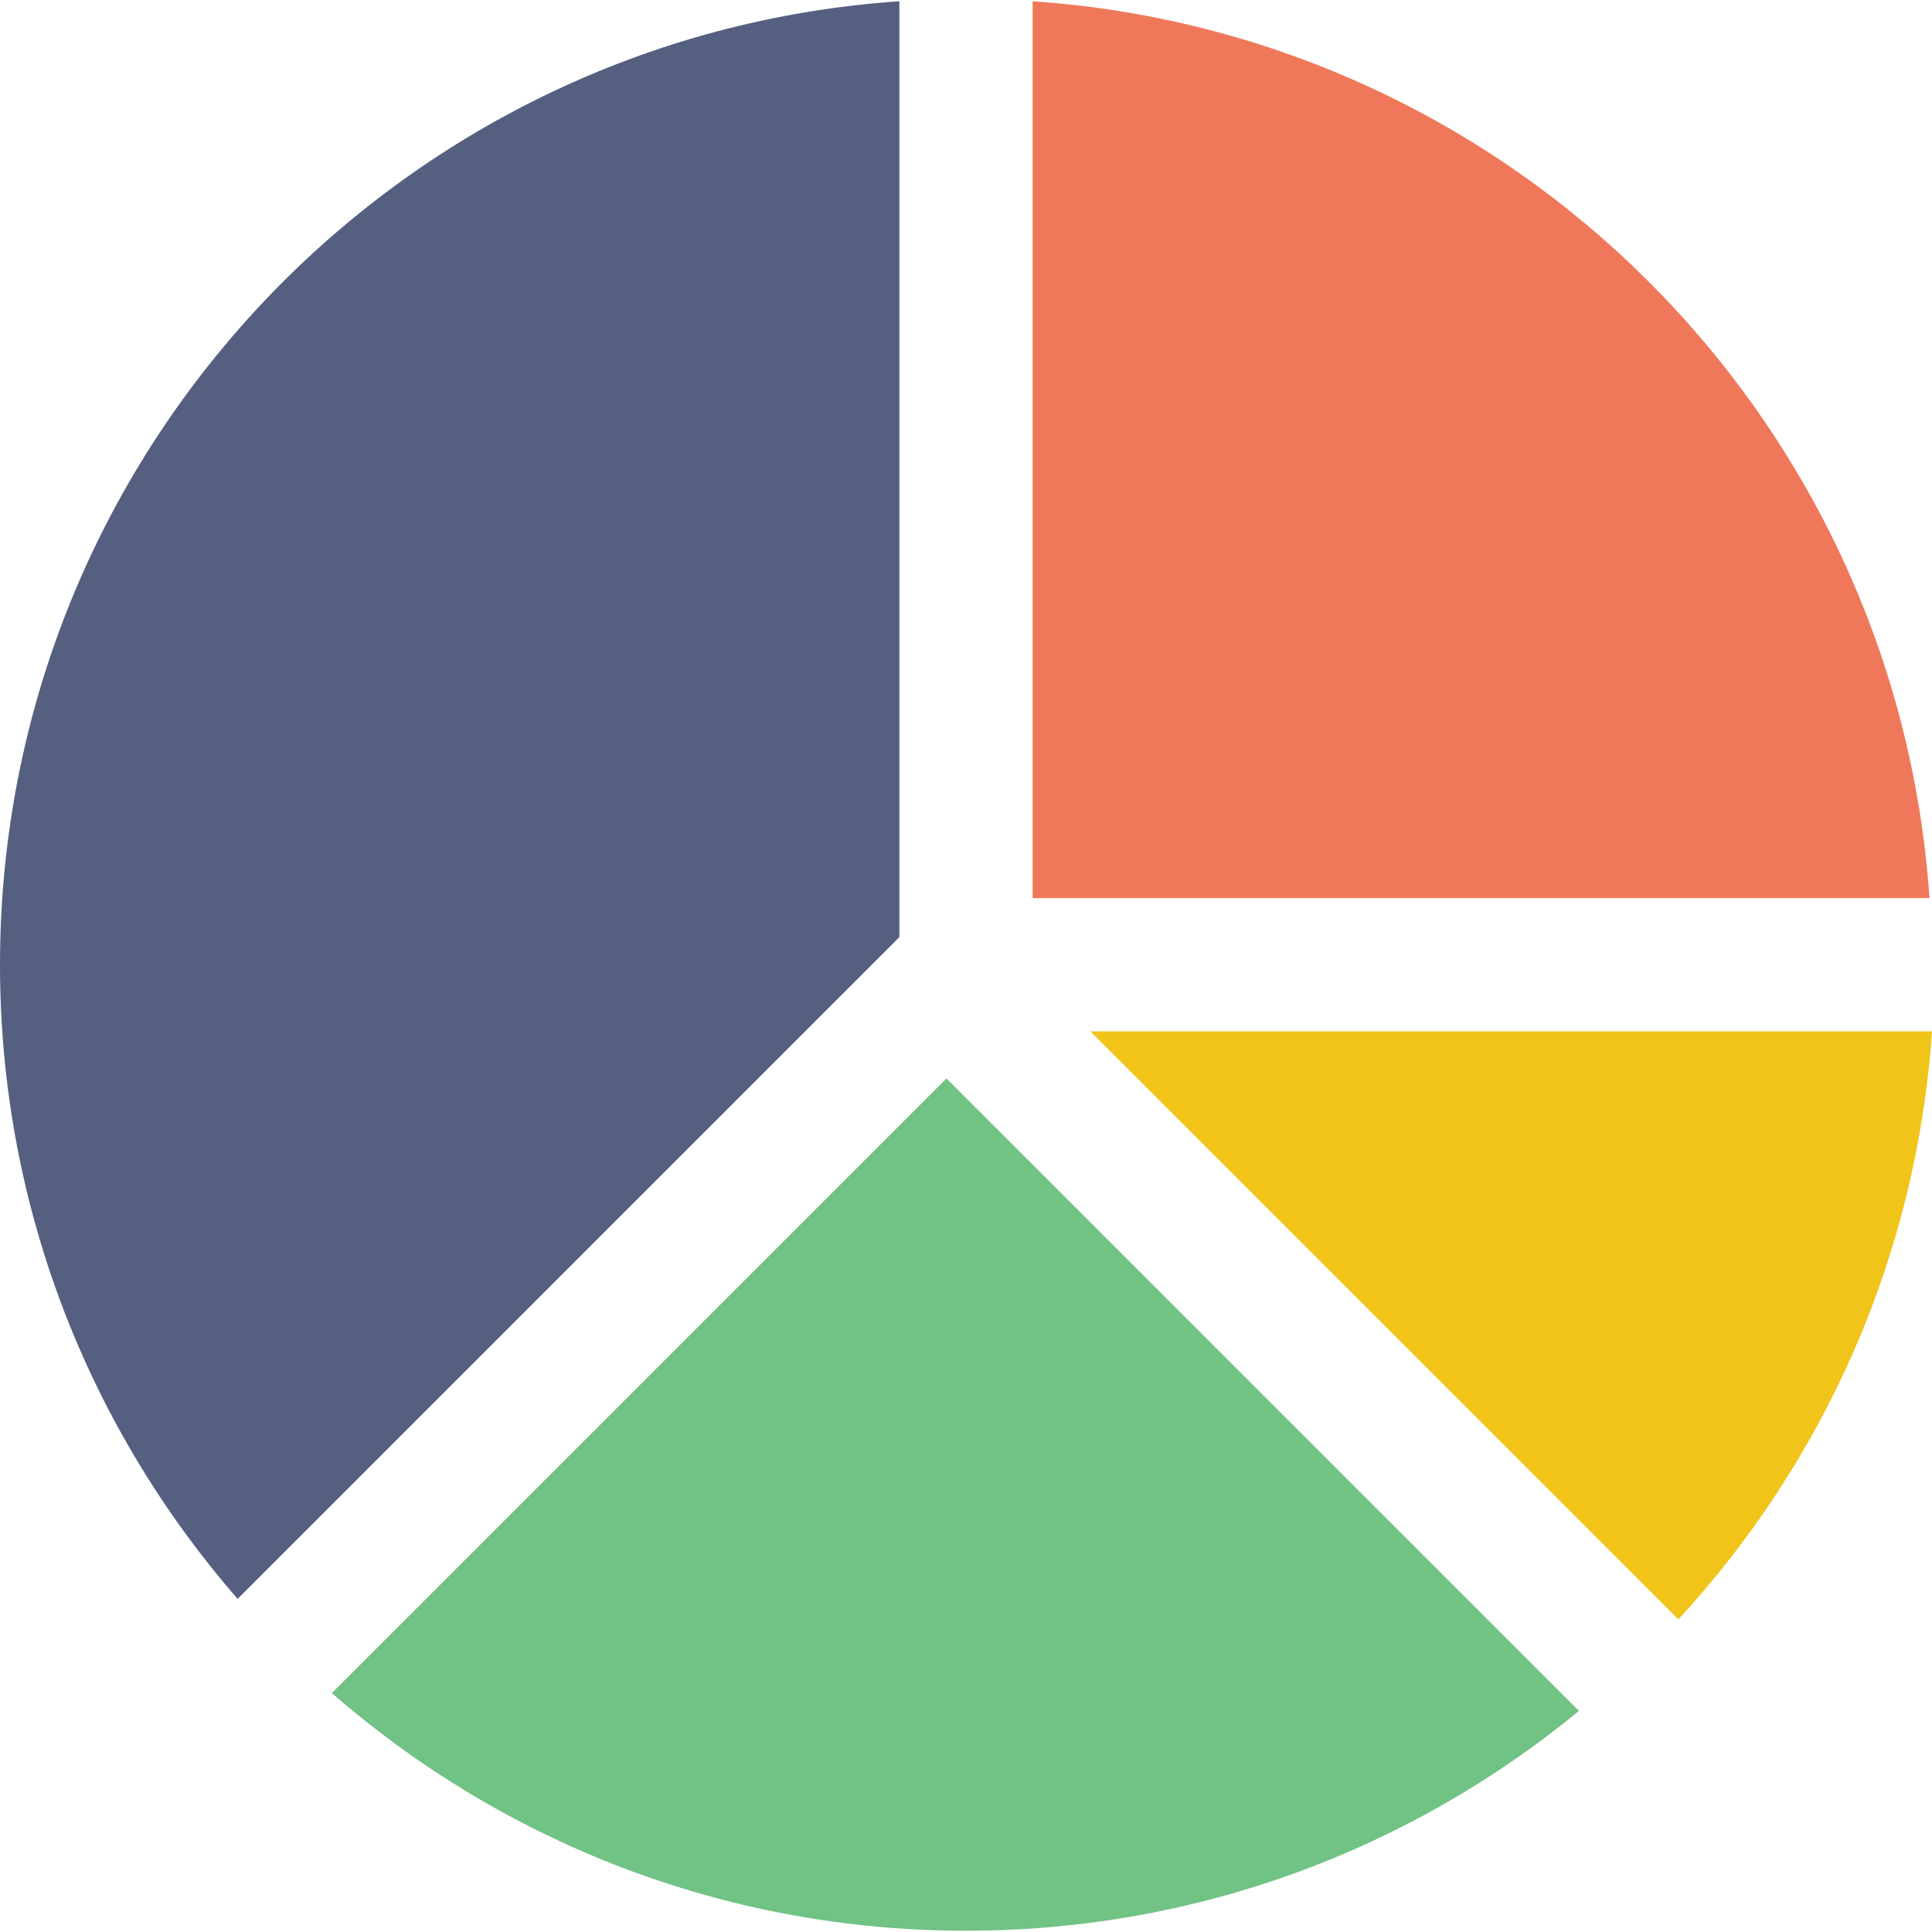
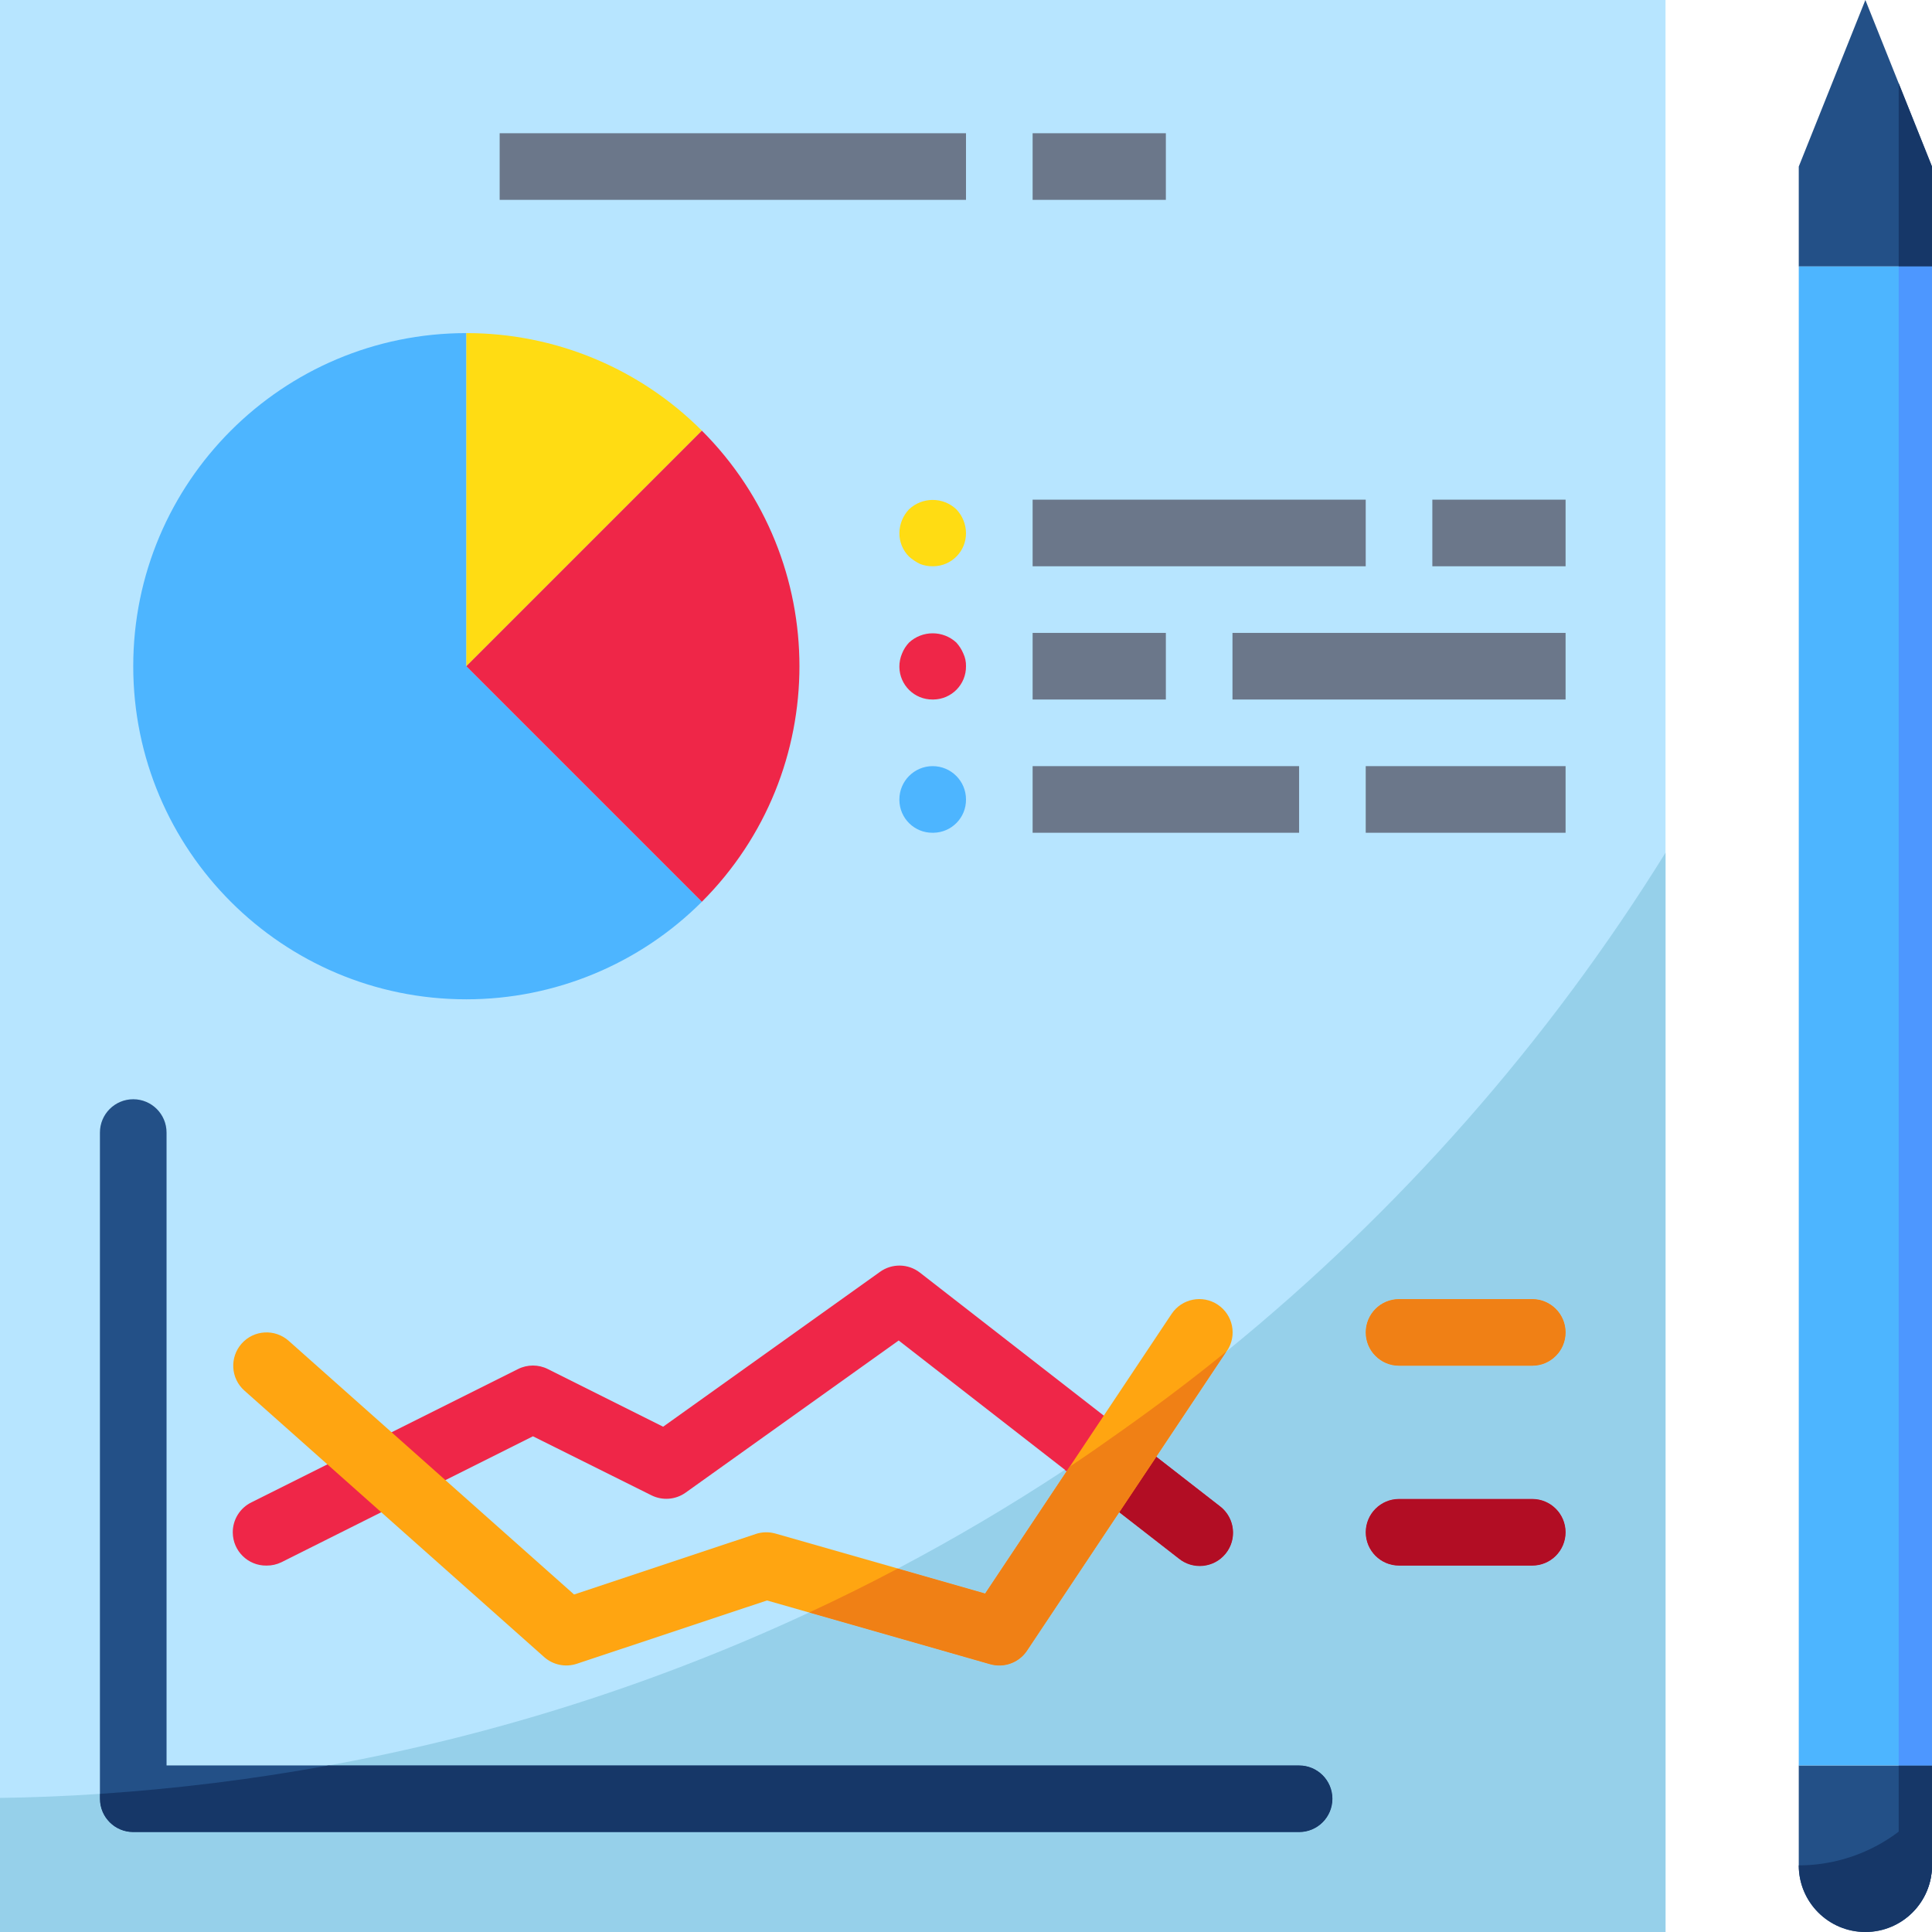
- <svg xmlns="http://www.w3.org/2000/svg" version="1.1" id="Capa_1" x="0px" y="0px" viewBox="0 0 58 58" style="enable-background:new 0 0 58 58;" xml:space="preserve">
+ <svg xmlns="http://www.w3.org/2000/svg" version="1.1" id="Capa_1" x="0px" y="0px" viewBox="0 0 512 512" style="enable-background:new 0 0 512 512;" xml:space="preserve">
  <g>
-     <path style="fill:#F0785A;" d="M31,26.962h26.924C56.94,12.541,45.421,1.022,31,0.038V26.962z" />
-     <path style="fill:#F0C419;" d="M50.386,48.615c4.343-4.71,7.151-10.858,7.614-17.653H32.733L50.386,48.615z" />
-     <path style="fill:#556080;" d="M27,28.134V0.038C11.918,1.067,0,13.619,0,28.962C0,36.25,2.695,42.905,7.134,48L27,28.134z" />
-     <path style="fill:#71C285;" d="M28.414,32.376L9.962,50.828c5.095,4.439,11.75,7.134,19.038,7.134   c6.99,0,13.396-2.479,18.401-6.599L28.414,32.376z" />
+     <path style="fill:#235087;" d="M512,467.862v26.483c0,9.754-7.901,17.655-17.655,17.655l0,0c-9.754,0-17.655-7.901-17.655-17.655   v-26.483H512z" />
+     <polygon style="fill:#235087;" points="494.345,0 476.69,44.138 476.69,70.621 512,70.621 512,44.138  " />
  </g>
+   <rect x="476.69" y="70.621" style="fill:#4DB5FF;" width="35.31" height="397.241" />
+   <rect style="fill:#B7E5FF;" width="441.379" height="512" />
+   <path style="fill:#235087;" d="M344.276,485.517H35.31c-4.873,0-8.828-3.955-8.828-8.828V300.138c0-4.873,3.955-8.828,8.828-8.828  s8.828,3.955,8.828,8.828v167.724h300.138c4.873,0,8.828,3.955,8.828,8.828C353.103,481.562,349.149,485.517,344.276,485.517z" />
+   <path style="fill:#EF2648;" d="M70.621,414.897c-4.873,0.062-8.872-3.84-8.934-8.722c-0.044-3.425,1.898-6.559,4.979-8.051  l70.621-35.31c2.481-1.245,5.411-1.245,7.892,0l30.561,15.281l57.468-41.039c3.187-2.295,7.503-2.207,10.593,0.212l79.448,61.793  c3.911,2.913,4.723,8.439,1.818,12.35c-2.913,3.911-8.439,4.723-12.35,1.819c-0.106-0.079-0.203-0.159-0.309-0.238l-74.249-57.75  l-56.444,40.307c-2.657,1.907-6.153,2.18-9.075,0.724l-31.4-15.642l-66.675,33.386C73.34,414.605,71.989,414.914,70.621,414.897z" />
+   <g>
+     <path style="fill:#FFA511;" d="M264.828,441.379c-0.821,0-1.633-0.115-2.428-0.335l-59.145-16.905l-50.379,16.772   c-2.993,1.006-6.294,0.327-8.66-1.766l-79.448-70.621c-3.646-3.24-3.964-8.819-0.724-12.465c3.24-3.646,8.819-3.964,12.465-0.724   l0,0l75.626,67.222l48.128-16.031c1.686-0.565,3.505-0.609,5.217-0.124l55.614,15.89l49.39-74.09   c2.71-4.061,8.183-5.155,12.244-2.445c4.061,2.71,5.155,8.183,2.445,12.244l-52.966,79.448   C270.566,439.914,267.794,441.388,264.828,441.379z" />
+     <path style="fill:#FFA511;" d="M406.069,361.931h-35.31c-4.873,0-8.828-3.955-8.828-8.828c0-4.873,3.955-8.828,8.828-8.828h35.31   c4.873,0,8.828,3.955,8.828,8.828C414.897,357.976,410.942,361.931,406.069,361.931z" />
+   </g>
+   <path style="fill:#EF2648;" d="M406.069,414.897h-35.31c-4.873,0-8.828-3.955-8.828-8.828s3.955-8.828,8.828-8.828h35.31  c4.873,0,8.828,3.955,8.828,8.828S410.942,414.897,406.069,414.897z" />
+   <path style="fill:#4DB5FF;" d="M35.31,176.552c0,48.755,39.521,88.276,88.276,88.276c23.411,0,45.868-9.304,62.42-25.856  l-62.42-62.42V88.276C74.831,88.276,35.31,127.797,35.31,176.552z" />
+   <path style="fill:#FFDC13;" d="M123.586,88.276v88.276l62.42-62.42C169.472,97.554,147.006,88.249,123.586,88.276z" />
+   <path style="fill:#EF2648;" d="M186.006,114.132l-62.42,62.42l62.42,62.42C220.478,204.5,220.478,148.604,186.006,114.132z" />
+   <g>
+     <rect x="379.586" y="132.414" style="fill:#6B778A;" width="35.31" height="17.655" />
+     <rect x="273.655" y="132.414" style="fill:#6B778A;" width="88.276" height="17.655" />
+     <rect x="361.931" y="203.034" style="fill:#6B778A;" width="52.966" height="17.655" />
+     <rect x="273.655" y="203.034" style="fill:#6B778A;" width="70.621" height="17.655" />
+     <rect x="326.621" y="167.724" style="fill:#6B778A;" width="88.276" height="17.655" />
+     <rect x="273.655" y="167.724" style="fill:#6B778A;" width="35.31" height="17.655" />
+   </g>
+   <path style="fill:#FFDC13;" d="M247.172,150.069c-1.148,0.018-2.286-0.194-3.354-0.618c-1.05-0.512-2.039-1.165-2.913-1.942  c-1.66-1.66-2.586-3.919-2.56-6.268c0.035-2.339,0.945-4.573,2.56-6.268c3.522-3.319,9.013-3.319,12.535,0  c1.615,1.695,2.525,3.928,2.56,6.268c0.053,4.829-3.822,8.775-8.651,8.828C247.287,150.069,247.234,150.069,247.172,150.069z" />
+   <path style="fill:#EF2648;" d="M247.172,185.379c-4.829,0.053-8.775-3.822-8.828-8.651c-0.009-1.209,0.23-2.419,0.706-3.531  c0.424-1.077,1.059-2.066,1.854-2.913c3.54-3.266,8.995-3.266,12.535,0c0.777,0.856,1.404,1.845,1.854,2.913  c0.494,1.05,0.733,2.198,0.706,3.354c0.053,4.829-3.822,8.775-8.651,8.828C247.287,185.379,247.234,185.379,247.172,185.379z" />
+   <path style="fill:#4DB5FF;" d="M247.172,220.69c-4.829,0.053-8.775-3.822-8.828-8.651c0-0.062,0-0.115,0-0.177  c0-4.873,3.955-8.828,8.828-8.828c4.873,0,8.828,3.955,8.828,8.828c0.053,4.829-3.822,8.775-8.651,8.828  C247.287,220.69,247.234,220.69,247.172,220.69z" />
+   <g>
+     <rect x="273.655" y="35.31" style="fill:#6B778A;" width="35.31" height="17.655" />
+     <rect x="132.414" y="35.31" style="fill:#6B778A;" width="123.586" height="17.655" />
+   </g>
+   <g>
+     <path style="fill:#96D0EA;" d="M325.058,358.118l-18.626,27.939l16.772,13.047c3.911,2.913,4.723,8.439,1.818,12.35   c-2.913,3.911-8.439,4.723-12.35,1.818c-0.106-0.079-0.203-0.159-0.309-0.238l-15.757-12.262l-24.444,36.67   c-1.633,2.454-4.387,3.928-7.336,3.937c-0.821,0-1.633-0.115-2.428-0.335l-47.969-13.709   c-40.545,18.873-83.341,32.494-127.338,40.527h257.183c4.873,0,8.828,3.955,8.828,8.828c0,4.873-3.955,8.828-8.828,8.828H35.31   c-4.873,0-8.828-3.955-8.828-8.828v-1.298c-8.775,0.591-17.602,0.945-26.483,1.077V512h441.379V225.986   C410.209,276.18,370.9,320.839,325.058,358.118z M406.069,414.897h-35.31c-4.873,0-8.828-3.955-8.828-8.828   s3.955-8.828,8.828-8.828h35.31c4.873,0,8.828,3.955,8.828,8.828S410.942,414.897,406.069,414.897z M406.069,361.931h-35.31   c-4.873,0-8.828-3.955-8.828-8.828c0-4.873,3.955-8.828,8.828-8.828h35.31c4.873,0,8.828,3.955,8.828,8.828   C414.897,357.976,410.942,361.931,406.069,361.931z" />
+     <path style="fill:#96D0EA;" d="M237.93,415.682l23.128,6.612l21.583-32.38l-0.486-0.38   C267.882,398.945,253.14,407.658,237.93,415.682z" />
+   </g>
+   <path style="fill:#163768;" d="M26.483,476.69c0,4.873,3.955,8.828,8.828,8.828h308.966c4.873,0,8.828-3.955,8.828-8.828  c0-4.873-3.955-8.828-8.828-8.828H87.093c-20.039,3.672-40.28,6.179-60.61,7.53V476.69z" />
+   <path style="fill:#EF2648;" d="M282.642,389.914l0.803-1.209c-0.424,0.283-0.883,0.547-1.289,0.83L282.642,389.914z" />
+   <path style="fill:#B20D24;" d="M312.373,413.034c3.778,3.081,9.34,2.507,12.42-1.271s2.507-9.34-1.271-12.42  c-0.097-0.079-0.203-0.159-0.309-0.238l-16.772-13.047l-9.834,14.716L312.373,413.034z" />
+   <g>
+     <path style="fill:#F08015;" d="M297.419,379.039c-4.617,3.284-9.251,6.532-13.974,9.666l-0.803,1.209l-21.583,32.38l-23.128-6.612   c-7.715,4.078-15.545,7.962-23.499,11.652l47.969,13.709c0.794,0.221,1.607,0.335,2.428,0.335c2.948,0,5.703-1.474,7.345-3.928   l24.435-36.679l9.816-14.724l18.626-27.939C316.098,365.409,306.856,372.348,297.419,379.039z" />
+     <path style="fill:#F08015;" d="M406.069,344.276h-35.31c-4.873,0-8.828,3.955-8.828,8.828c0,4.873,3.955,8.828,8.828,8.828h35.31   c4.873,0,8.828-3.955,8.828-8.828C414.897,348.231,410.942,344.276,406.069,344.276z" />
+   </g>
+   <path style="fill:#B20D24;" d="M406.069,397.241h-35.31c-4.873,0-8.828,3.955-8.828,8.828s3.955,8.828,8.828,8.828h35.31  c4.873,0,8.828-3.955,8.828-8.828S410.942,397.241,406.069,397.241z" />
+   <g>
+     <path style="fill:#163768;" d="M476.69,494.345c0,9.754,7.901,17.655,17.655,17.655S512,504.099,512,494.345v-17.894   C503.737,487.68,490.628,494.318,476.69,494.345z" />
+     <path style="fill:#163768;" d="M503.172,509.555c5.447-3.134,8.81-8.925,8.828-15.21v-26.483h-8.828V509.555z" />
+     <polygon style="fill:#163768;" points="503.172,22.069 503.172,70.621 512,70.621 512,44.138  " />
+   </g>
+   <rect x="503.172" y="70.621" style="fill:#4D97FF;" width="8.828" height="397.241" />
  <g>
</g>
  <g>
</g>
  <g>
</g>
  <g>
</g>
  <g>
</g>
  <g>
</g>
  <g>
</g>
  <g>
</g>
  <g>
</g>
  <g>
</g>
  <g>
</g>
  <g>
</g>
  <g>
</g>
  <g>
</g>
  <g>
</g>
</svg>
